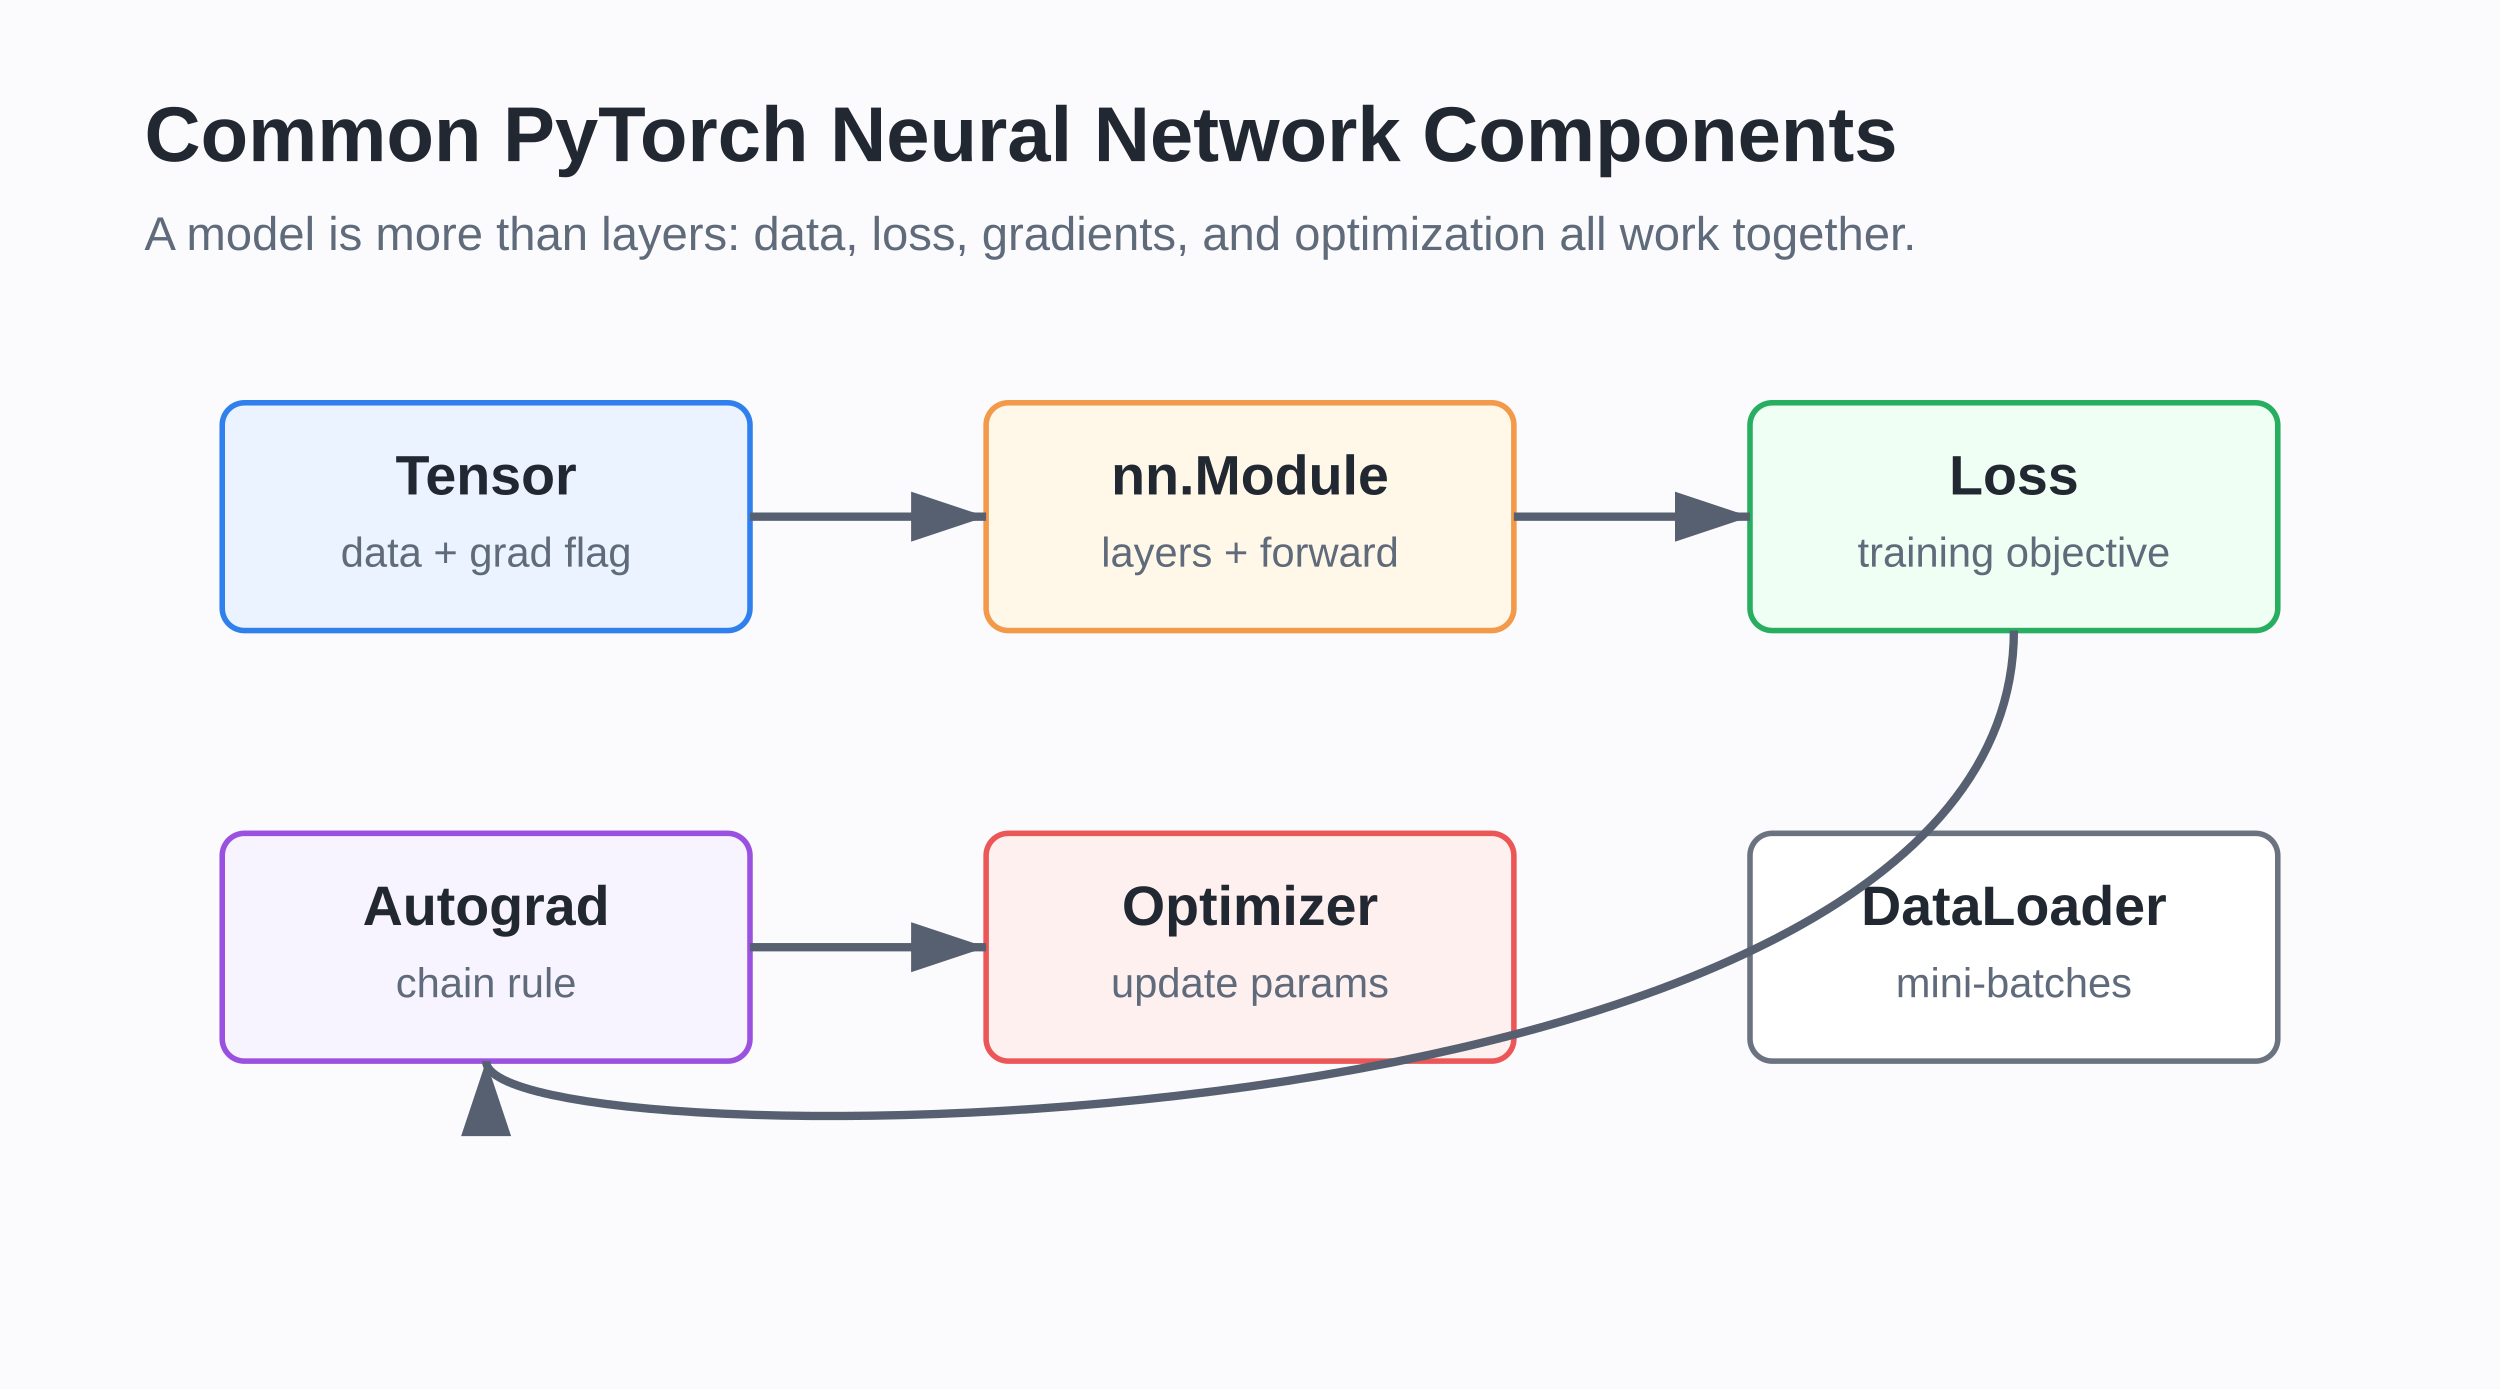
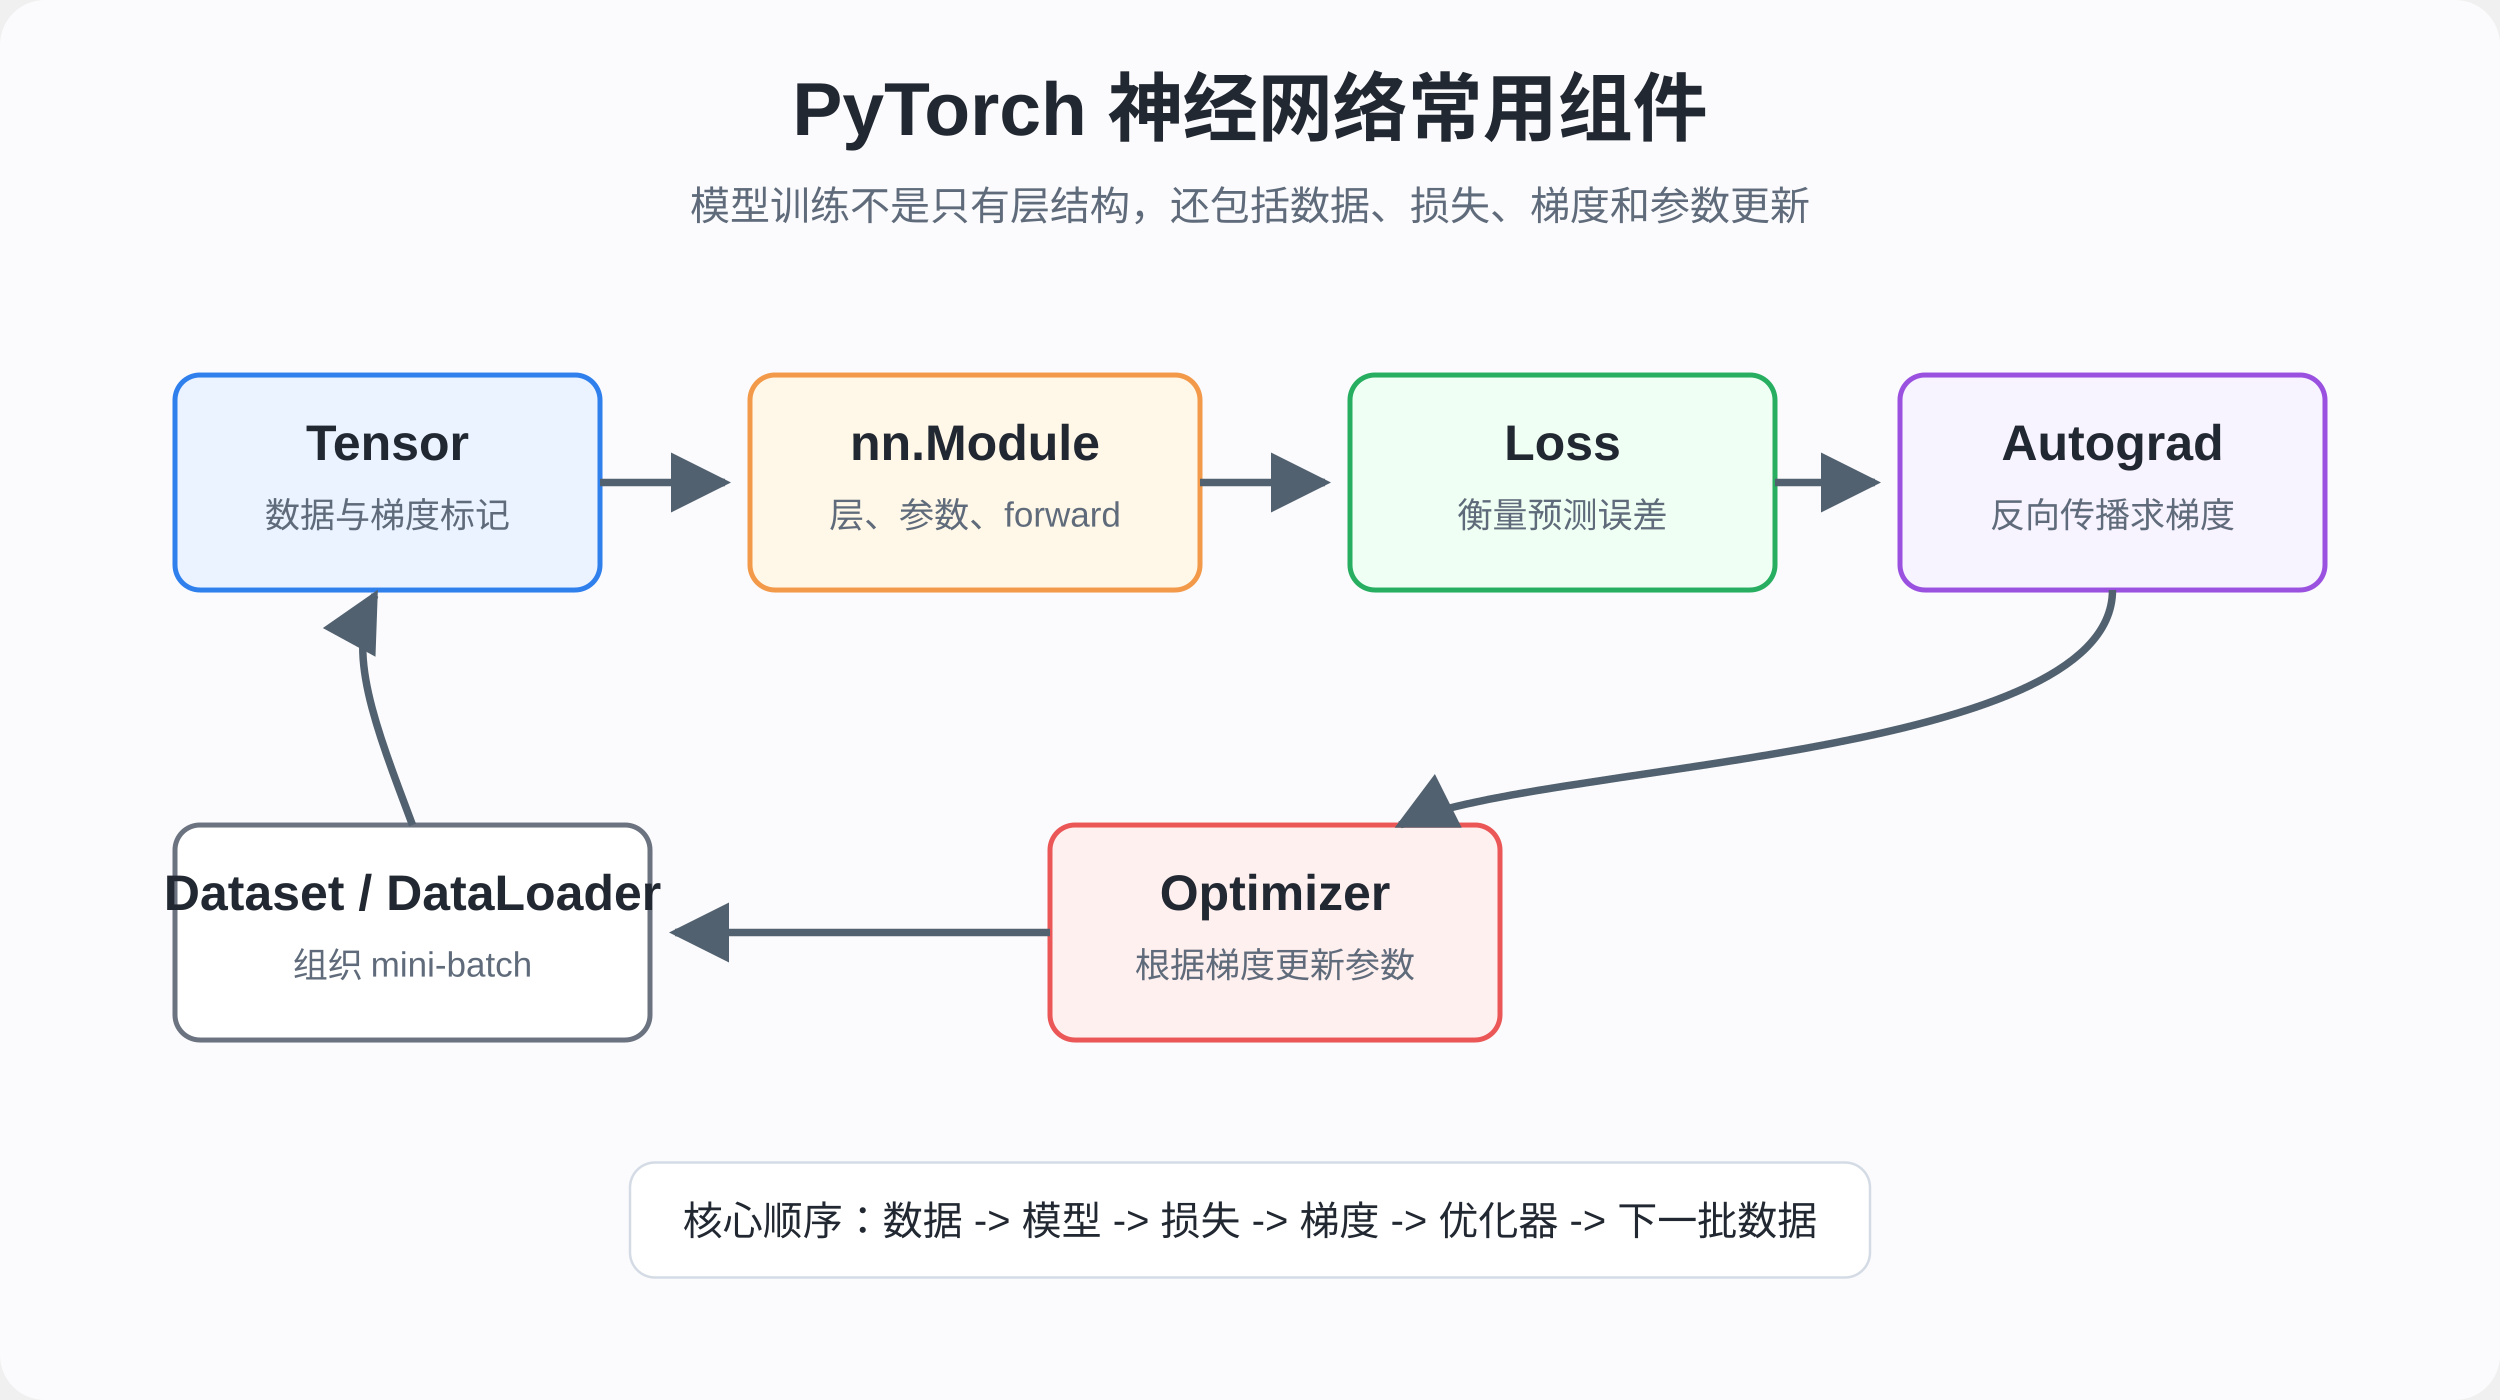
- <svg xmlns="http://www.w3.org/2000/svg" width="900" height="500" viewBox="0 0 900 500" role="img" aria-labelledby="title desc">
-   <rect width="900" height="500" fill="#fbfbfd" />
-   <text x="52" y="58" font-family="Arial, sans-serif" font-size="28" font-weight="700" fill="#222831">Common PyTorch Neural Network Components</text>
-   <text x="52" y="90" font-family="Arial, sans-serif" font-size="17" fill="#5f6b7a">A model is more than layers: data, loss, gradients, and optimization all work together.</text>
-   <g font-family="Arial, sans-serif" text-anchor="middle">
-     <rect x="80" y="145" width="190" height="82" rx="8" fill="#eaf3ff" stroke="#2f80ed" stroke-width="2" />
-     <text x="175" y="178" font-size="20" font-weight="700" fill="#222831">Tensor</text>
-     <text x="175" y="204" font-size="15" fill="#5f6b7a">data + grad flag</text>
-     <rect x="355" y="145" width="190" height="82" rx="8" fill="#fff8e8" stroke="#f2994a" stroke-width="2" />
-     <text x="450" y="178" font-size="20" font-weight="700" fill="#222831">nn.Module</text>
-     <text x="450" y="204" font-size="15" fill="#5f6b7a">layers + forward</text>
-     <rect x="630" y="145" width="190" height="82" rx="8" fill="#f0fff4" stroke="#27ae60" stroke-width="2" />
-     <text x="725" y="178" font-size="20" font-weight="700" fill="#222831">Loss</text>
-     <text x="725" y="204" font-size="15" fill="#5f6b7a">training objective</text>
-     <rect x="80" y="300" width="190" height="82" rx="8" fill="#f7f3ff" stroke="#9b51e0" stroke-width="2" />
-     <text x="175" y="333" font-size="20" font-weight="700" fill="#222831">Autograd</text>
-     <text x="175" y="359" font-size="15" fill="#5f6b7a">chain rule</text>
-     <rect x="355" y="300" width="190" height="82" rx="8" fill="#fff0f0" stroke="#eb5757" stroke-width="2" />
-     <text x="450" y="333" font-size="20" font-weight="700" fill="#222831">Optimizer</text>
-     <text x="450" y="359" font-size="15" fill="#5f6b7a">update params</text>
-     <rect x="630" y="300" width="190" height="82" rx="8" fill="#ffffff" stroke="#6b7280" stroke-width="2" />
-     <text x="725" y="333" font-size="20" font-weight="700" fill="#222831">DataLoader</text>
-     <text x="725" y="359" font-size="15" fill="#5f6b7a">mini-batches</text>
-   </g>
-   <path d="M270 186 L355 186" stroke="#566070" stroke-width="3" marker-end="url(#arrow)" />
-   <path d="M545 186 L630 186" stroke="#566070" stroke-width="3" marker-end="url(#arrow)" />
-   <path d="M725 227 C725 420 175 420 175 382" stroke="#566070" stroke-width="3" fill="none" marker-end="url(#arrow)" />
-   <path d="M270 341 L355 341" stroke="#566070" stroke-width="3" marker-end="url(#arrow)" />
+ <svg xmlns="http://www.w3.org/2000/svg" width="1000" height="560" viewBox="0 0 1000 560" role="img" aria-labelledby="title desc">
  <defs>
-     <marker id="arrow" markerWidth="12" markerHeight="12" refX="9" refY="3" orient="auto" markerUnits="strokeWidth">
-       <path d="M0,0 L0,6 L9,3 z" fill="#566070" />
+     <marker id="arrow" viewBox="0 0 10 10" refX="9" refY="5" markerWidth="8" markerHeight="8" orient="auto-start-reverse">
+       <path d="M 0 0 L 10 5 L 0 10 z" fill="#52616f" />
    </marker>
  </defs>
+   <rect width="1000" height="560" rx="18" fill="#fbfbfd" />
+   <text x="500" y="54" text-anchor="middle" font-family="Arial, Microsoft YaHei, sans-serif" font-size="30" font-weight="700" fill="#222831">PyTorch 神经网络常用组件</text>
+   <text x="500" y="88" text-anchor="middle" font-family="Arial, Microsoft YaHei, sans-serif" font-size="16" fill="#5f6b7a">模型训练不是只有层结构，还包括数据、损失、梯度和参数更新</text>
+   <g font-family="Arial, Microsoft YaHei, sans-serif" text-anchor="middle">
+     <rect x="70" y="150" width="170" height="86" rx="10" fill="#eaf3ff" stroke="#2f80ed" stroke-width="2" />
+     <text x="155" y="184" font-size="20" font-weight="700" fill="#222831">Tensor</text>
+     <text x="155" y="211" font-size="14" fill="#5f6b7a">数据与梯度标记</text>
+     <rect x="300" y="150" width="180" height="86" rx="10" fill="#fff8e8" stroke="#f2994a" stroke-width="2" />
+     <text x="390" y="184" font-size="20" font-weight="700" fill="#222831">nn.Module</text>
+     <text x="390" y="211" font-size="14" fill="#5f6b7a">层、参数、forward</text>
+     <rect x="540" y="150" width="170" height="86" rx="10" fill="#f0fff4" stroke="#27ae60" stroke-width="2" />
+     <text x="625" y="184" font-size="20" font-weight="700" fill="#222831">Loss</text>
+     <text x="625" y="211" font-size="14" fill="#5f6b7a">衡量预测误差</text>
+     <rect x="760" y="150" width="170" height="86" rx="10" fill="#f7f3ff" stroke="#9b51e0" stroke-width="2" />
+     <text x="845" y="184" font-size="20" font-weight="700" fill="#222831">Autograd</text>
+     <text x="845" y="211" font-size="14" fill="#5f6b7a">反向传播求梯度</text>
+     <rect x="420" y="330" width="180" height="86" rx="10" fill="#fff0f0" stroke="#eb5757" stroke-width="2" />
+     <text x="510" y="364" font-size="20" font-weight="700" fill="#222831">Optimizer</text>
+     <text x="510" y="391" font-size="14" fill="#5f6b7a">根据梯度更新参数</text>
+     <rect x="70" y="330" width="190" height="86" rx="10" fill="#ffffff" stroke="#6b7280" stroke-width="2" />
+     <text x="165" y="364" font-size="20" font-weight="700" fill="#222831">Dataset / DataLoader</text>
+     <text x="165" y="391" font-size="14" fill="#5f6b7a">组织 mini-batch</text>
+   </g>
+   <path d="M240 193 H290" stroke="#52616f" stroke-width="3" marker-end="url(#arrow)" />
+   <path d="M480 193 H530" stroke="#52616f" stroke-width="3" marker-end="url(#arrow)" />
+   <path d="M710 193 H750" stroke="#52616f" stroke-width="3" marker-end="url(#arrow)" />
+   <path d="M845 236 C845 305 610 305 560 330" fill="none" stroke="#52616f" stroke-width="3" marker-end="url(#arrow)" />
+   <path d="M420 373 H270" stroke="#52616f" stroke-width="3" marker-end="url(#arrow)" />
+   <path d="M165 330 C150 290 138 260 150 238" fill="none" stroke="#52616f" stroke-width="3" marker-end="url(#arrow)" />
+   <rect x="252" y="465" width="496" height="46" rx="10" fill="#ffffff" stroke="#d4dbe5" />
+   <text x="500" y="494" text-anchor="middle" font-family="Arial, Microsoft YaHei, sans-serif" font-size="16" fill="#222831">核心顺序：数据 -&gt; 模型 -&gt; 损失 -&gt; 梯度 -&gt; 优化器 -&gt; 下一批数据</text>
</svg>
